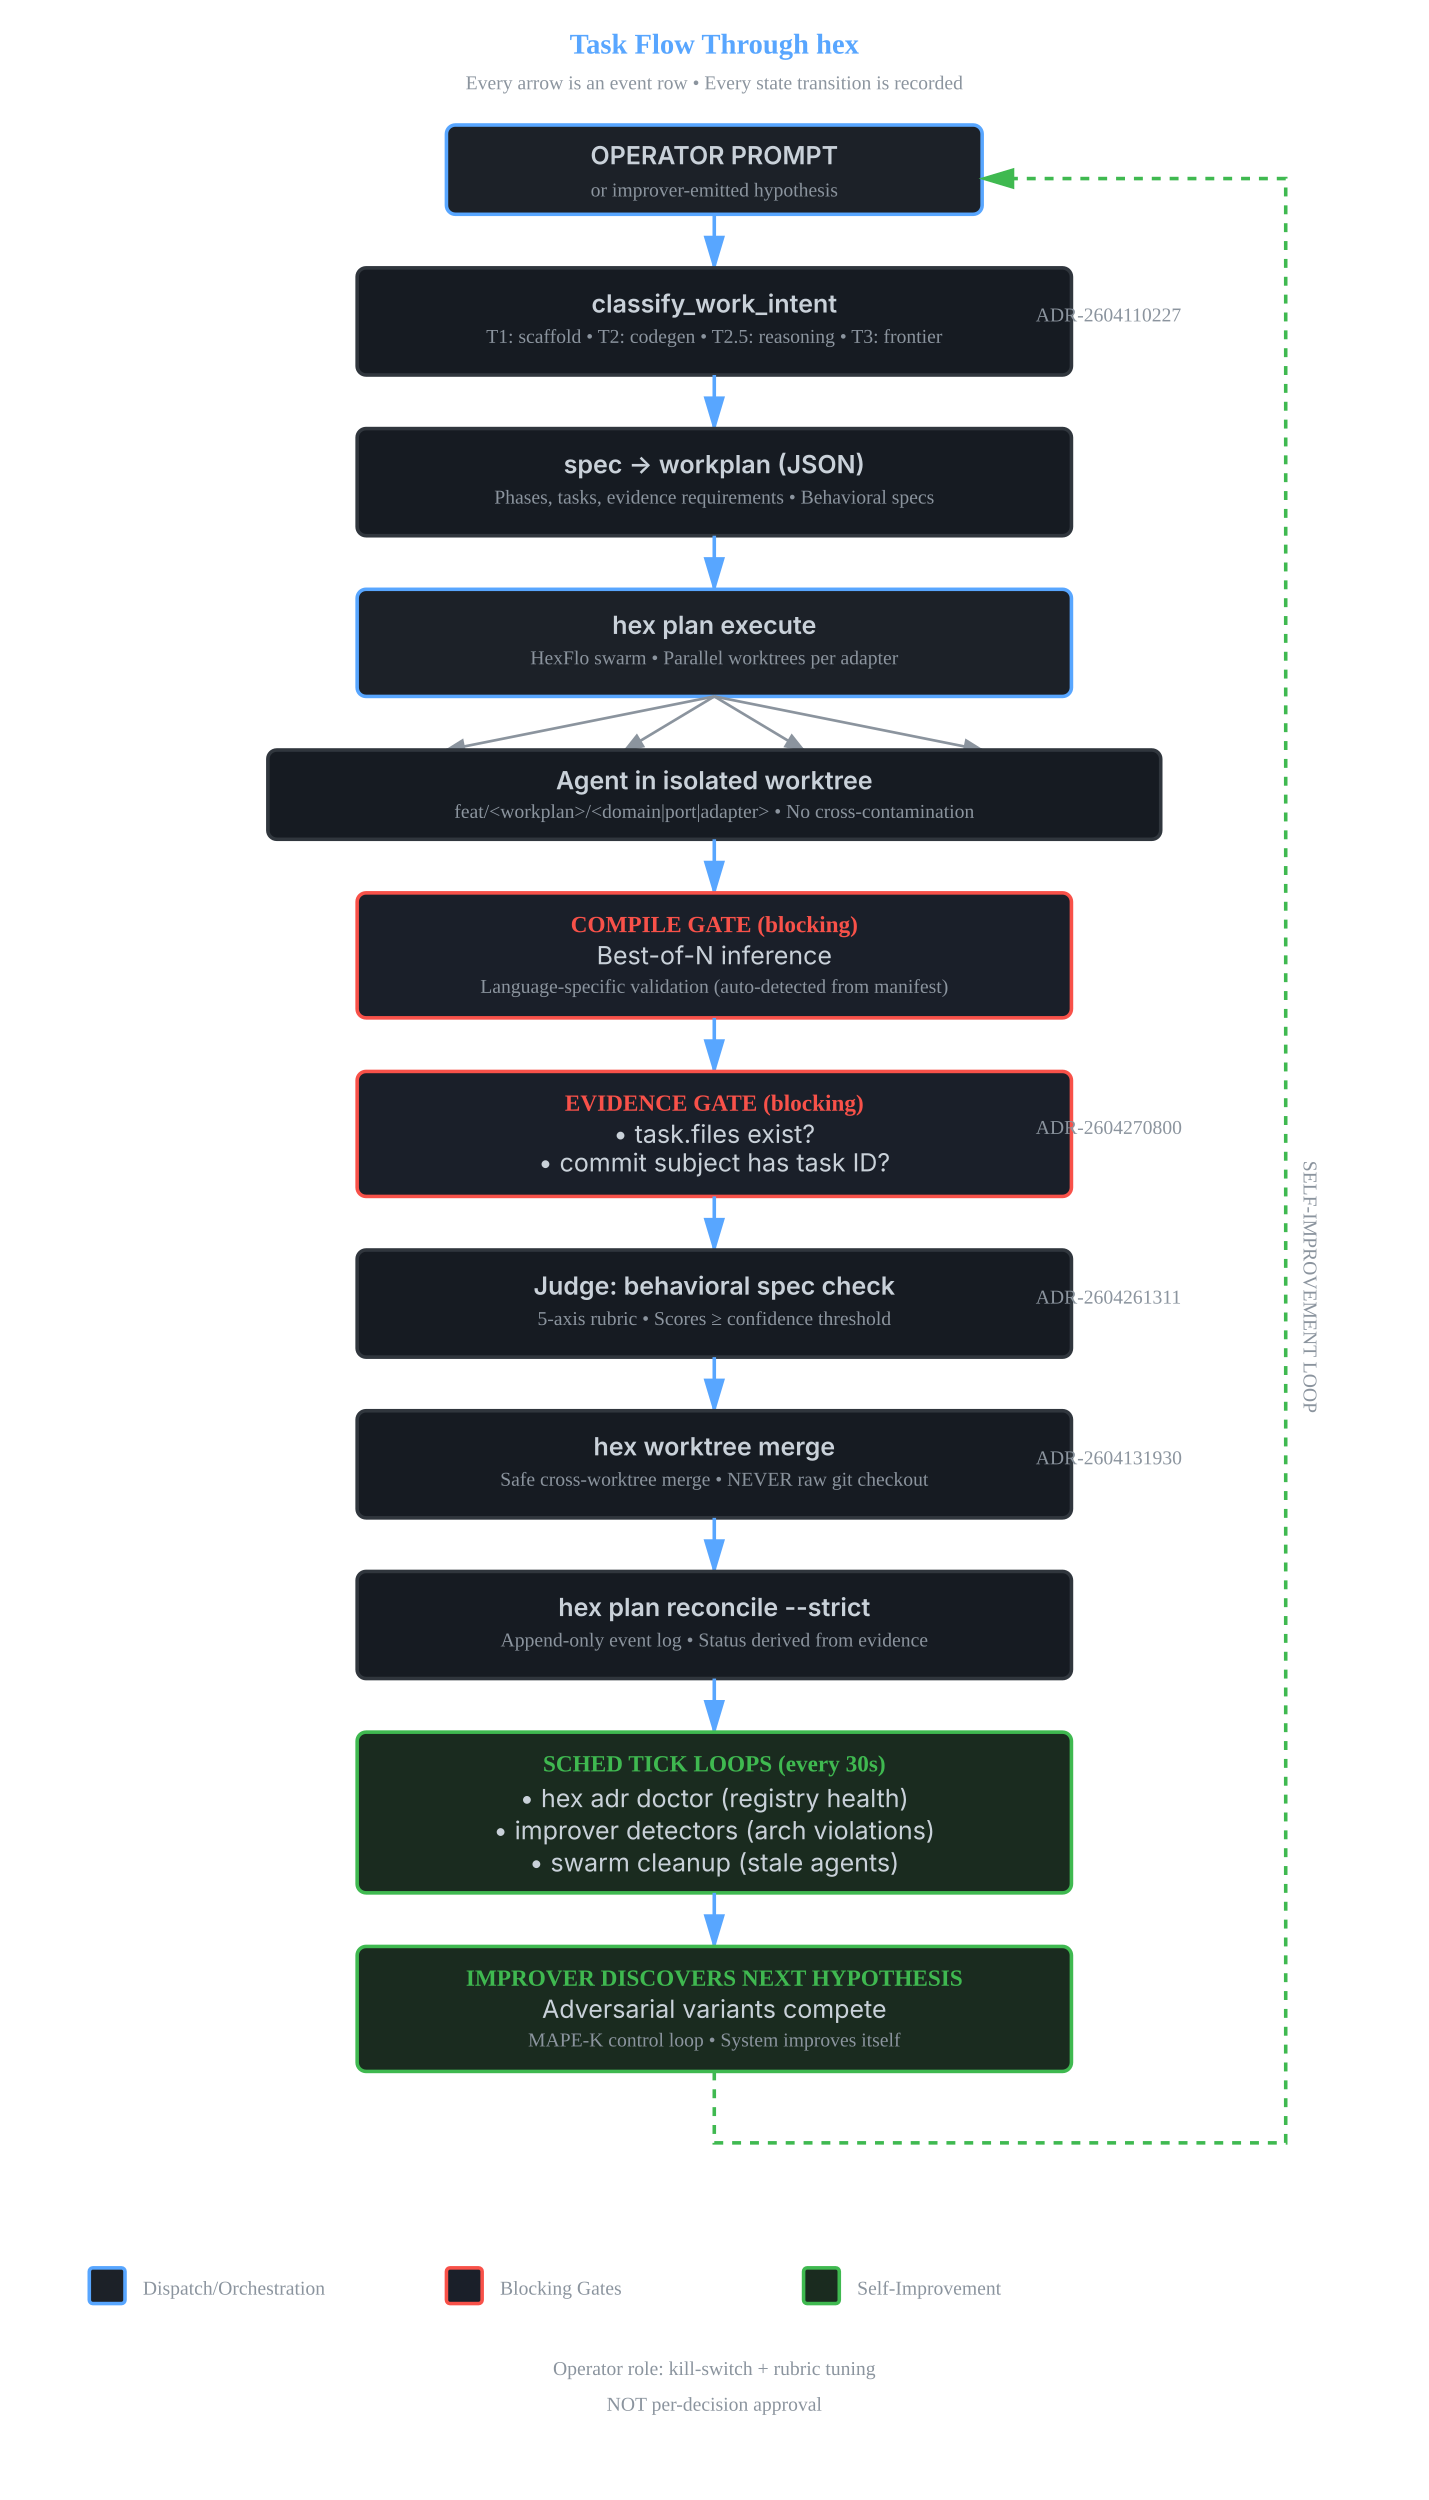
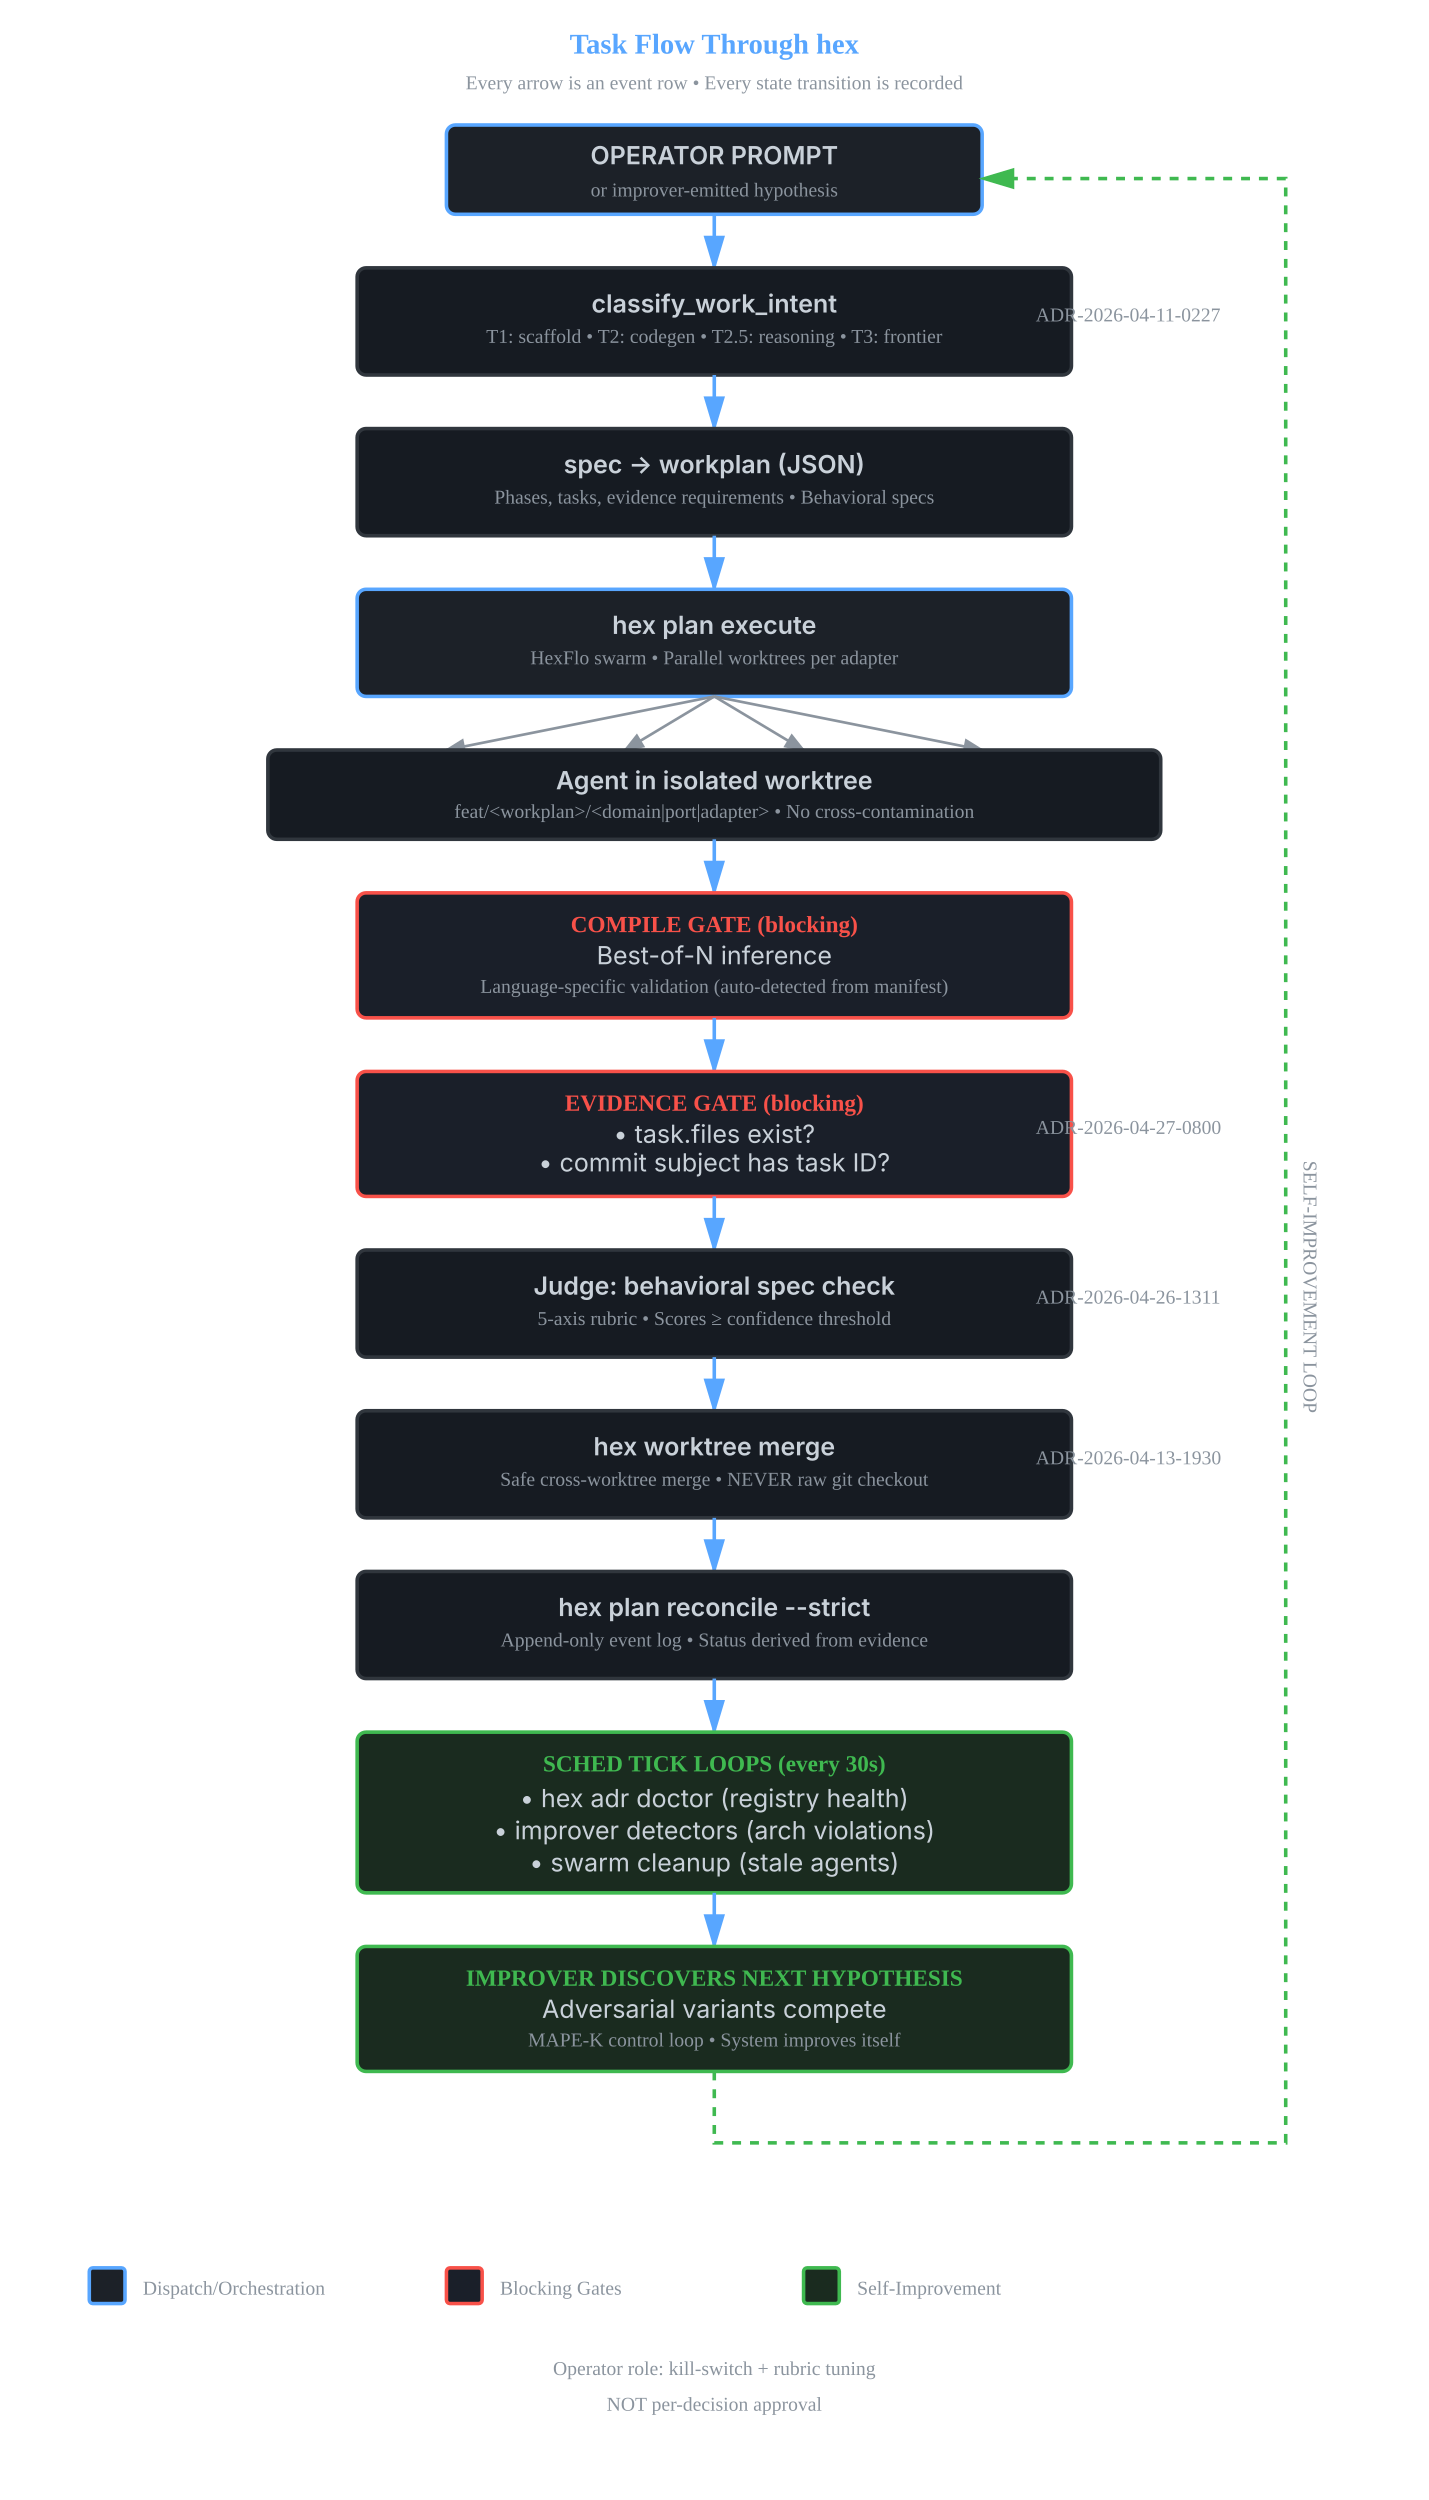
<svg xmlns="http://www.w3.org/2000/svg" viewBox="0 0 800 1400" style="background: #0d1117;">
  <defs>
    <style>
      .box { fill: #161b22; stroke: #30363d; stroke-width: 2; }
      .box-highlight { fill: #1c2128; stroke: #58a6ff; stroke-width: 2; }
      .box-gate { fill: #1a1f29; stroke: #f85149; stroke-width: 2; }
      .box-loop { fill: #1a2b1f; stroke: #3fb950; stroke-width: 2; }
      .text { fill: #c9d1d9; font-family: -apple-system, BlinkMacSystemFont, 'Segoe UI', sans-serif; font-size: 14px; }
      .text-small { fill: #8b949e; font-size: 11px; }
      .text-title { fill: #58a6ff; font-size: 16px; font-weight: 600; }
      .text-gate { fill: #f85149; font-size: 13px; font-weight: 600; }
      .text-loop { fill: #3fb950; font-size: 13px; font-weight: 600; }
      .arrow { stroke: #58a6ff; stroke-width: 2; fill: none; marker-end: url(#arrowhead); }
      .arrow-parallel { stroke: #8b949e; stroke-width: 1.5; fill: none; marker-end: url(#arrowhead-small); }
      .arrow-loop { stroke: #3fb950; stroke-width: 2; fill: none; marker-end: url(#arrowhead-loop); stroke-dasharray: 5,5; }
    </style>
    <marker id="arrowhead" markerWidth="10" markerHeight="10" refX="9" refY="3" orient="auto">
      <polygon points="0 0, 10 3, 0 6" fill="#58a6ff" />
    </marker>
    <marker id="arrowhead-small" markerWidth="8" markerHeight="8" refX="7" refY="3" orient="auto">
      <polygon points="0 0, 8 3, 0 6" fill="#8b949e" />
    </marker>
    <marker id="arrowhead-loop" markerWidth="10" markerHeight="10" refX="9" refY="3" orient="auto">
      <polygon points="0 0, 10 3, 0 6" fill="#3fb950" />
    </marker>
  </defs>
  <text x="400" y="30" class="text-title" text-anchor="middle">Task Flow Through hex</text>
  <text x="400" y="50" class="text-small" text-anchor="middle">Every arrow is an event row • Every state transition is recorded</text>
  <rect x="250" y="70" width="300" height="50" class="box-highlight" rx="5" />
  <text x="400" y="92" class="text" text-anchor="middle" font-weight="600">OPERATOR PROMPT</text>
  <text x="400" y="110" class="text-small" text-anchor="middle">or improver-emitted hypothesis</text>
  <path d="M 400 120 L 400 150" class="arrow" />
  <rect x="200" y="150" width="400" height="60" class="box" rx="5" />
  <text x="400" y="175" class="text" text-anchor="middle" font-weight="600">classify_work_intent</text>
  <text x="400" y="192" class="text-small" text-anchor="middle">T1: scaffold • T2: codegen • T2.5: reasoning • T3: frontier</text>
-   <text x="580" y="180" class="text-small">ADR-2604110227</text>
+   <text x="580" y="180" class="text-small">ADR-2026-04-11-0227</text>
  <path d="M 400 210 L 400 240" class="arrow" />
  <rect x="200" y="240" width="400" height="60" class="box" rx="5" />
  <text x="400" y="265" class="text" text-anchor="middle" font-weight="600">spec → workplan (JSON)</text>
  <text x="400" y="282" class="text-small" text-anchor="middle">Phases, tasks, evidence requirements • Behavioral specs</text>
  <path d="M 400 300 L 400 330" class="arrow" />
  <rect x="200" y="330" width="400" height="60" class="box-highlight" rx="5" />
  <text x="400" y="355" class="text" text-anchor="middle" font-weight="600">hex plan execute</text>
  <text x="400" y="372" class="text-small" text-anchor="middle">HexFlo swarm • Parallel worktrees per adapter</text>
  <path d="M 400 390 L 250 420" class="arrow-parallel" />
  <path d="M 400 390 L 350 420" class="arrow-parallel" />
  <path d="M 400 390 L 450 420" class="arrow-parallel" />
  <path d="M 400 390 L 550 420" class="arrow-parallel" />
  <rect x="150" y="420" width="500" height="50" class="box" rx="5" />
  <text x="400" y="442" class="text" text-anchor="middle" font-weight="600">Agent in isolated worktree</text>
  <text x="400" y="458" class="text-small" text-anchor="middle">feat/&lt;workplan&gt;/&lt;domain|port|adapter&gt; • No cross-contamination</text>
  <path d="M 400 470 L 400 500" class="arrow" />
  <rect x="200" y="500" width="400" height="70" class="box-gate" rx="5" />
  <text x="400" y="522" class="text-gate" text-anchor="middle">COMPILE GATE (blocking)</text>
  <text x="400" y="540" class="text" text-anchor="middle">Best-of-N inference</text>
  <text x="400" y="556" class="text-small" text-anchor="middle">Language-specific validation (auto-detected from manifest)</text>
  <path d="M 400 570 L 400 600" class="arrow" />
  <rect x="200" y="600" width="400" height="70" class="box-gate" rx="5" />
  <text x="400" y="622" class="text-gate" text-anchor="middle">EVIDENCE GATE (blocking)</text>
  <text x="400" y="640" class="text" text-anchor="middle">• task.files exist?</text>
  <text x="400" y="656" class="text" text-anchor="middle">• commit subject has task ID?</text>
-   <text x="580" y="635" class="text-small">ADR-2604270800</text>
+   <text x="580" y="635" class="text-small">ADR-2026-04-27-0800</text>
  <path d="M 400 670 L 400 700" class="arrow" />
  <rect x="200" y="700" width="400" height="60" class="box" rx="5" />
  <text x="400" y="725" class="text" text-anchor="middle" font-weight="600">Judge: behavioral spec check</text>
  <text x="400" y="742" class="text-small" text-anchor="middle">5-axis rubric • Scores ≥ confidence threshold</text>
-   <text x="580" y="730" class="text-small">ADR-2604261311</text>
+   <text x="580" y="730" class="text-small">ADR-2026-04-26-1311</text>
  <path d="M 400 760 L 400 790" class="arrow" />
  <rect x="200" y="790" width="400" height="60" class="box" rx="5" />
  <text x="400" y="815" class="text" text-anchor="middle" font-weight="600">hex worktree merge</text>
  <text x="400" y="832" class="text-small" text-anchor="middle">Safe cross-worktree merge • NEVER raw git checkout</text>
-   <text x="580" y="820" class="text-small">ADR-2604131930</text>
+   <text x="580" y="820" class="text-small">ADR-2026-04-13-1930</text>
  <path d="M 400 850 L 400 880" class="arrow" />
  <rect x="200" y="880" width="400" height="60" class="box" rx="5" />
  <text x="400" y="905" class="text" text-anchor="middle" font-weight="600">hex plan reconcile --strict</text>
  <text x="400" y="922" class="text-small" text-anchor="middle">Append-only event log • Status derived from evidence</text>
  <path d="M 400 940 L 400 970" class="arrow" />
  <rect x="200" y="970" width="400" height="90" class="box-loop" rx="5" />
  <text x="400" y="992" class="text-loop" text-anchor="middle">SCHED TICK LOOPS (every 30s)</text>
  <text x="400" y="1012" class="text" text-anchor="middle">• hex adr doctor (registry health)</text>
  <text x="400" y="1030" class="text" text-anchor="middle">• improver detectors (arch violations)</text>
  <text x="400" y="1048" class="text" text-anchor="middle">• swarm cleanup (stale agents)</text>
  <path d="M 400 1060 L 400 1090" class="arrow" />
  <rect x="200" y="1090" width="400" height="70" class="box-loop" rx="5" />
  <text x="400" y="1112" class="text-loop" text-anchor="middle">IMPROVER DISCOVERS NEXT HYPOTHESIS</text>
  <text x="400" y="1130" class="text" text-anchor="middle">Adversarial variants compete</text>
  <text x="400" y="1146" class="text-small" text-anchor="middle">MAPE-K control loop • System improves itself</text>
  <path d="M 400 1160 L 400 1200 L 720 1200 L 720 100 L 550 100" class="arrow-loop" />
  <text x="730" y="650" class="text-small" transform="rotate(90 730 650)">SELF-IMPROVEMENT LOOP</text>
  <text x="400" y="1330" class="text-small" text-anchor="middle">Operator role: kill-switch + rubric tuning</text>
  <text x="400" y="1350" class="text-small" text-anchor="middle">NOT per-decision approval</text>
  <rect x="50" y="1270" width="20" height="20" class="box-highlight" rx="2" />
  <text x="80" y="1285" class="text-small">Dispatch/Orchestration</text>
  <rect x="250" y="1270" width="20" height="20" class="box-gate" rx="2" />
  <text x="280" y="1285" class="text-small">Blocking Gates</text>
  <rect x="450" y="1270" width="20" height="20" class="box-loop" rx="2" />
  <text x="480" y="1285" class="text-small">Self-Improvement</text>
</svg>
